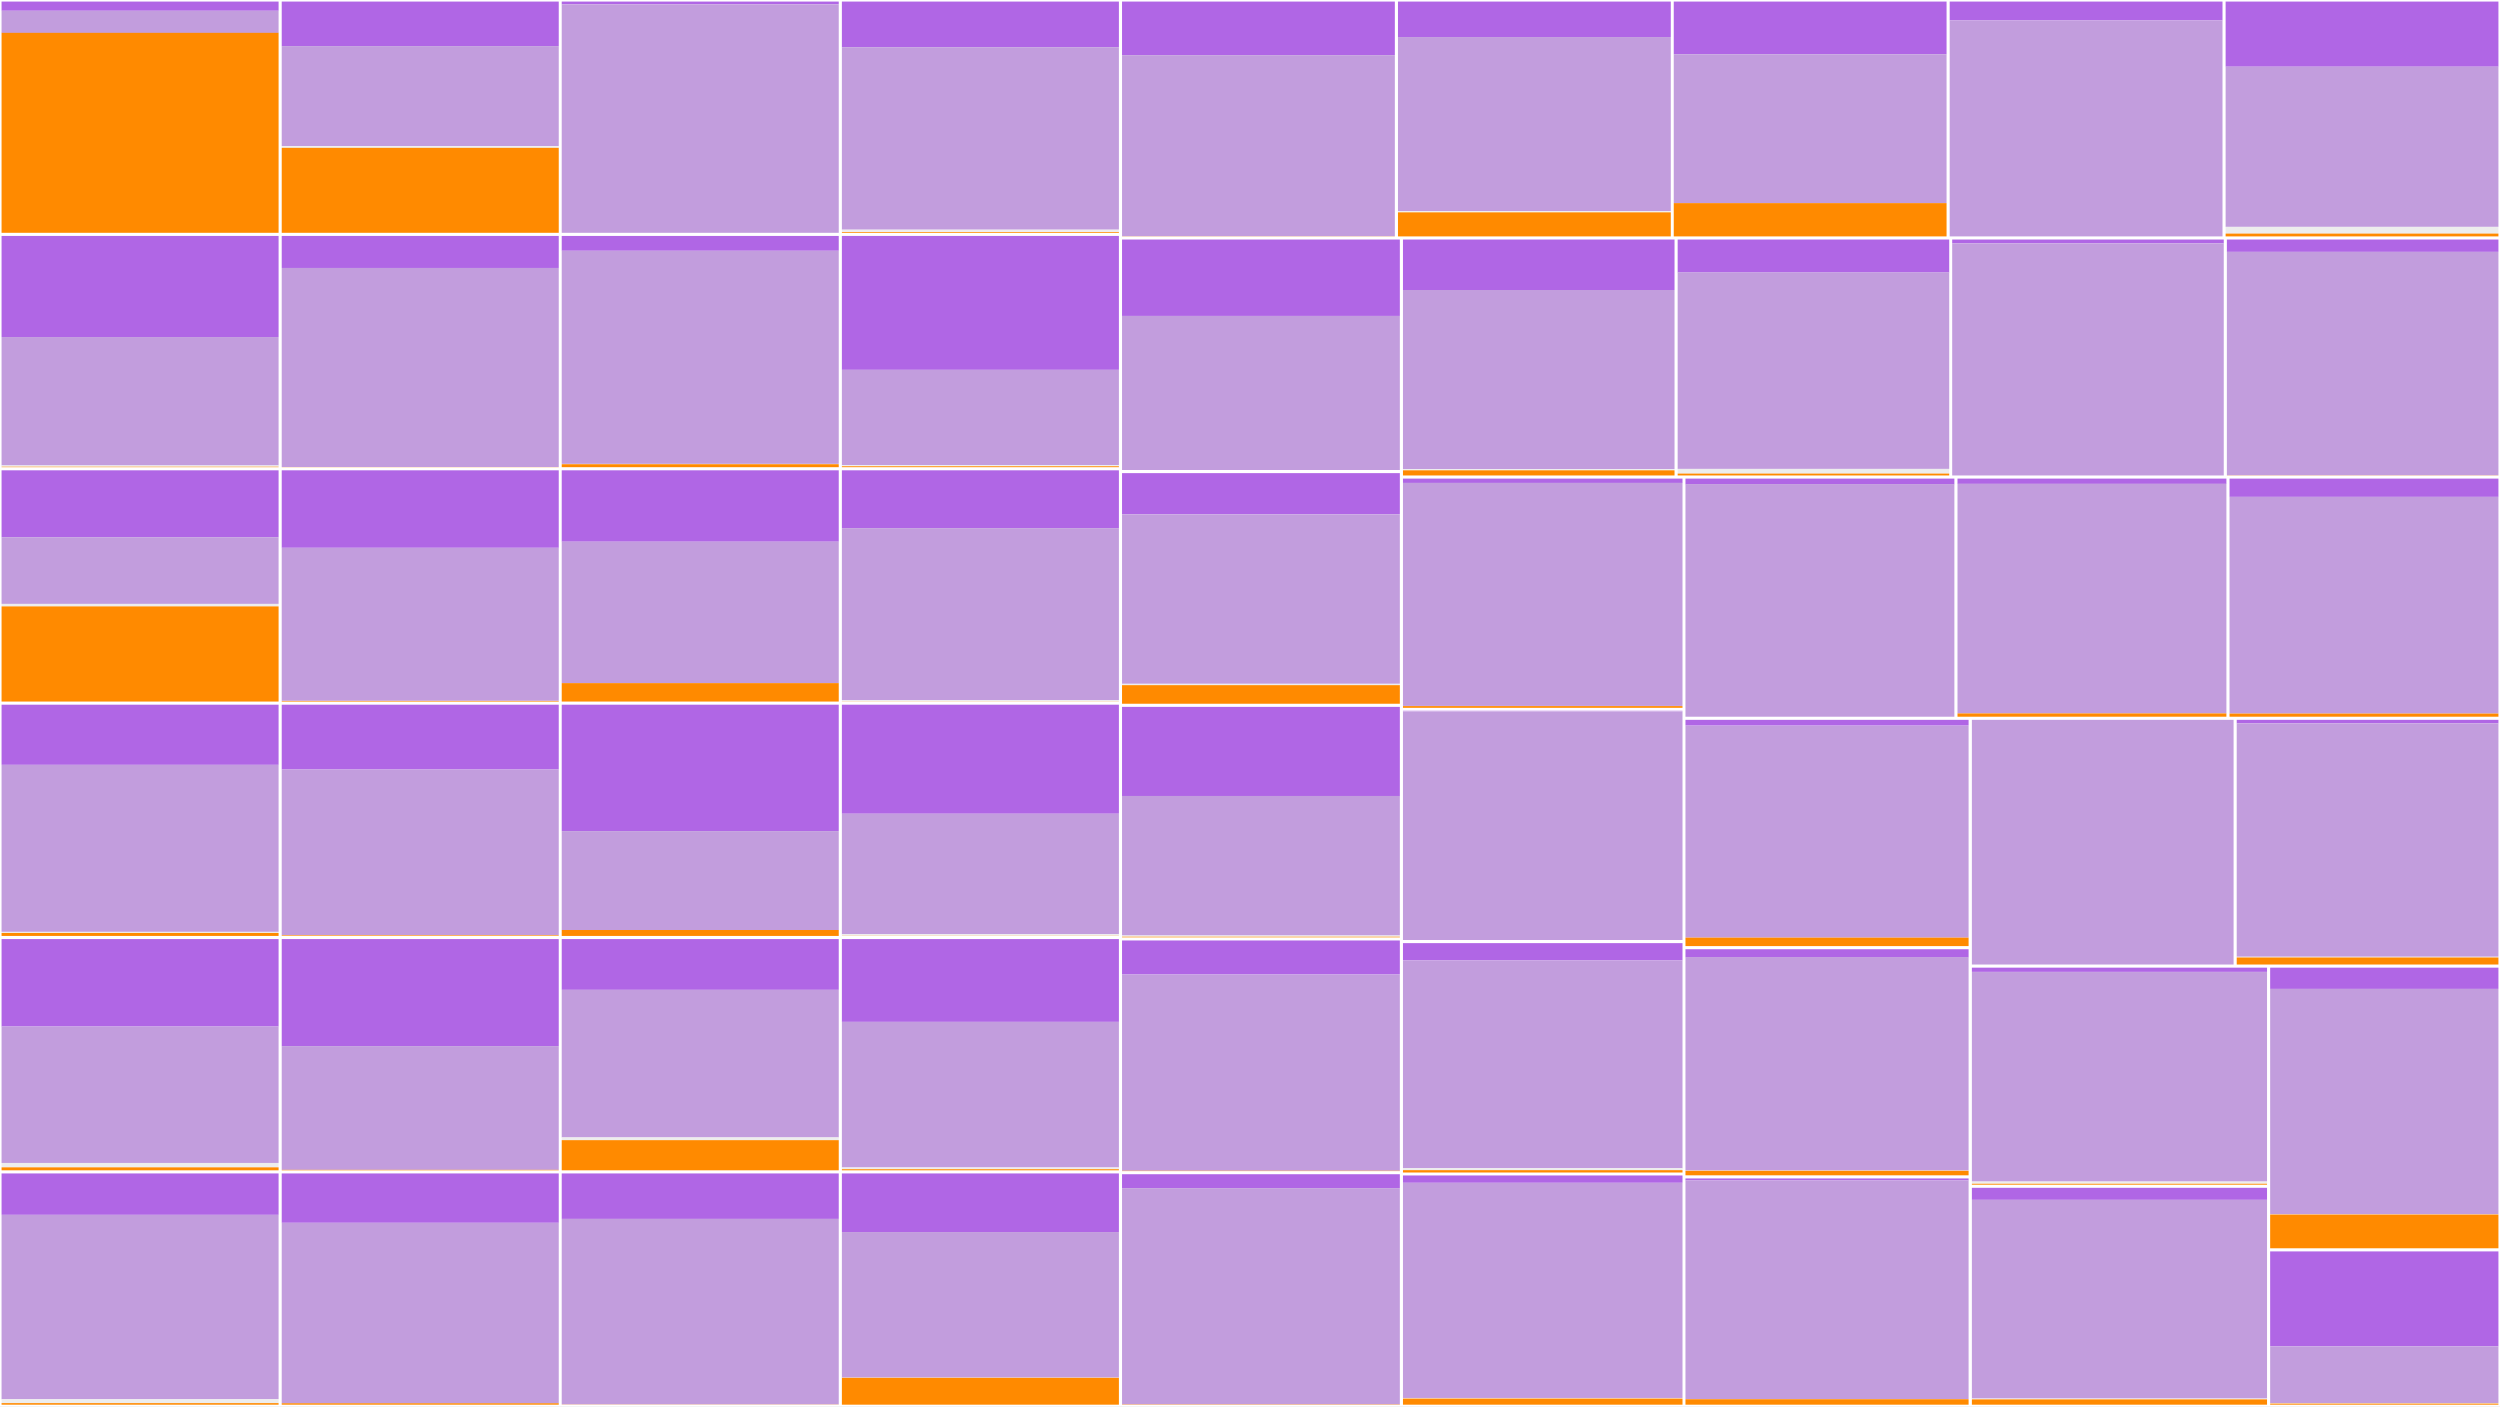
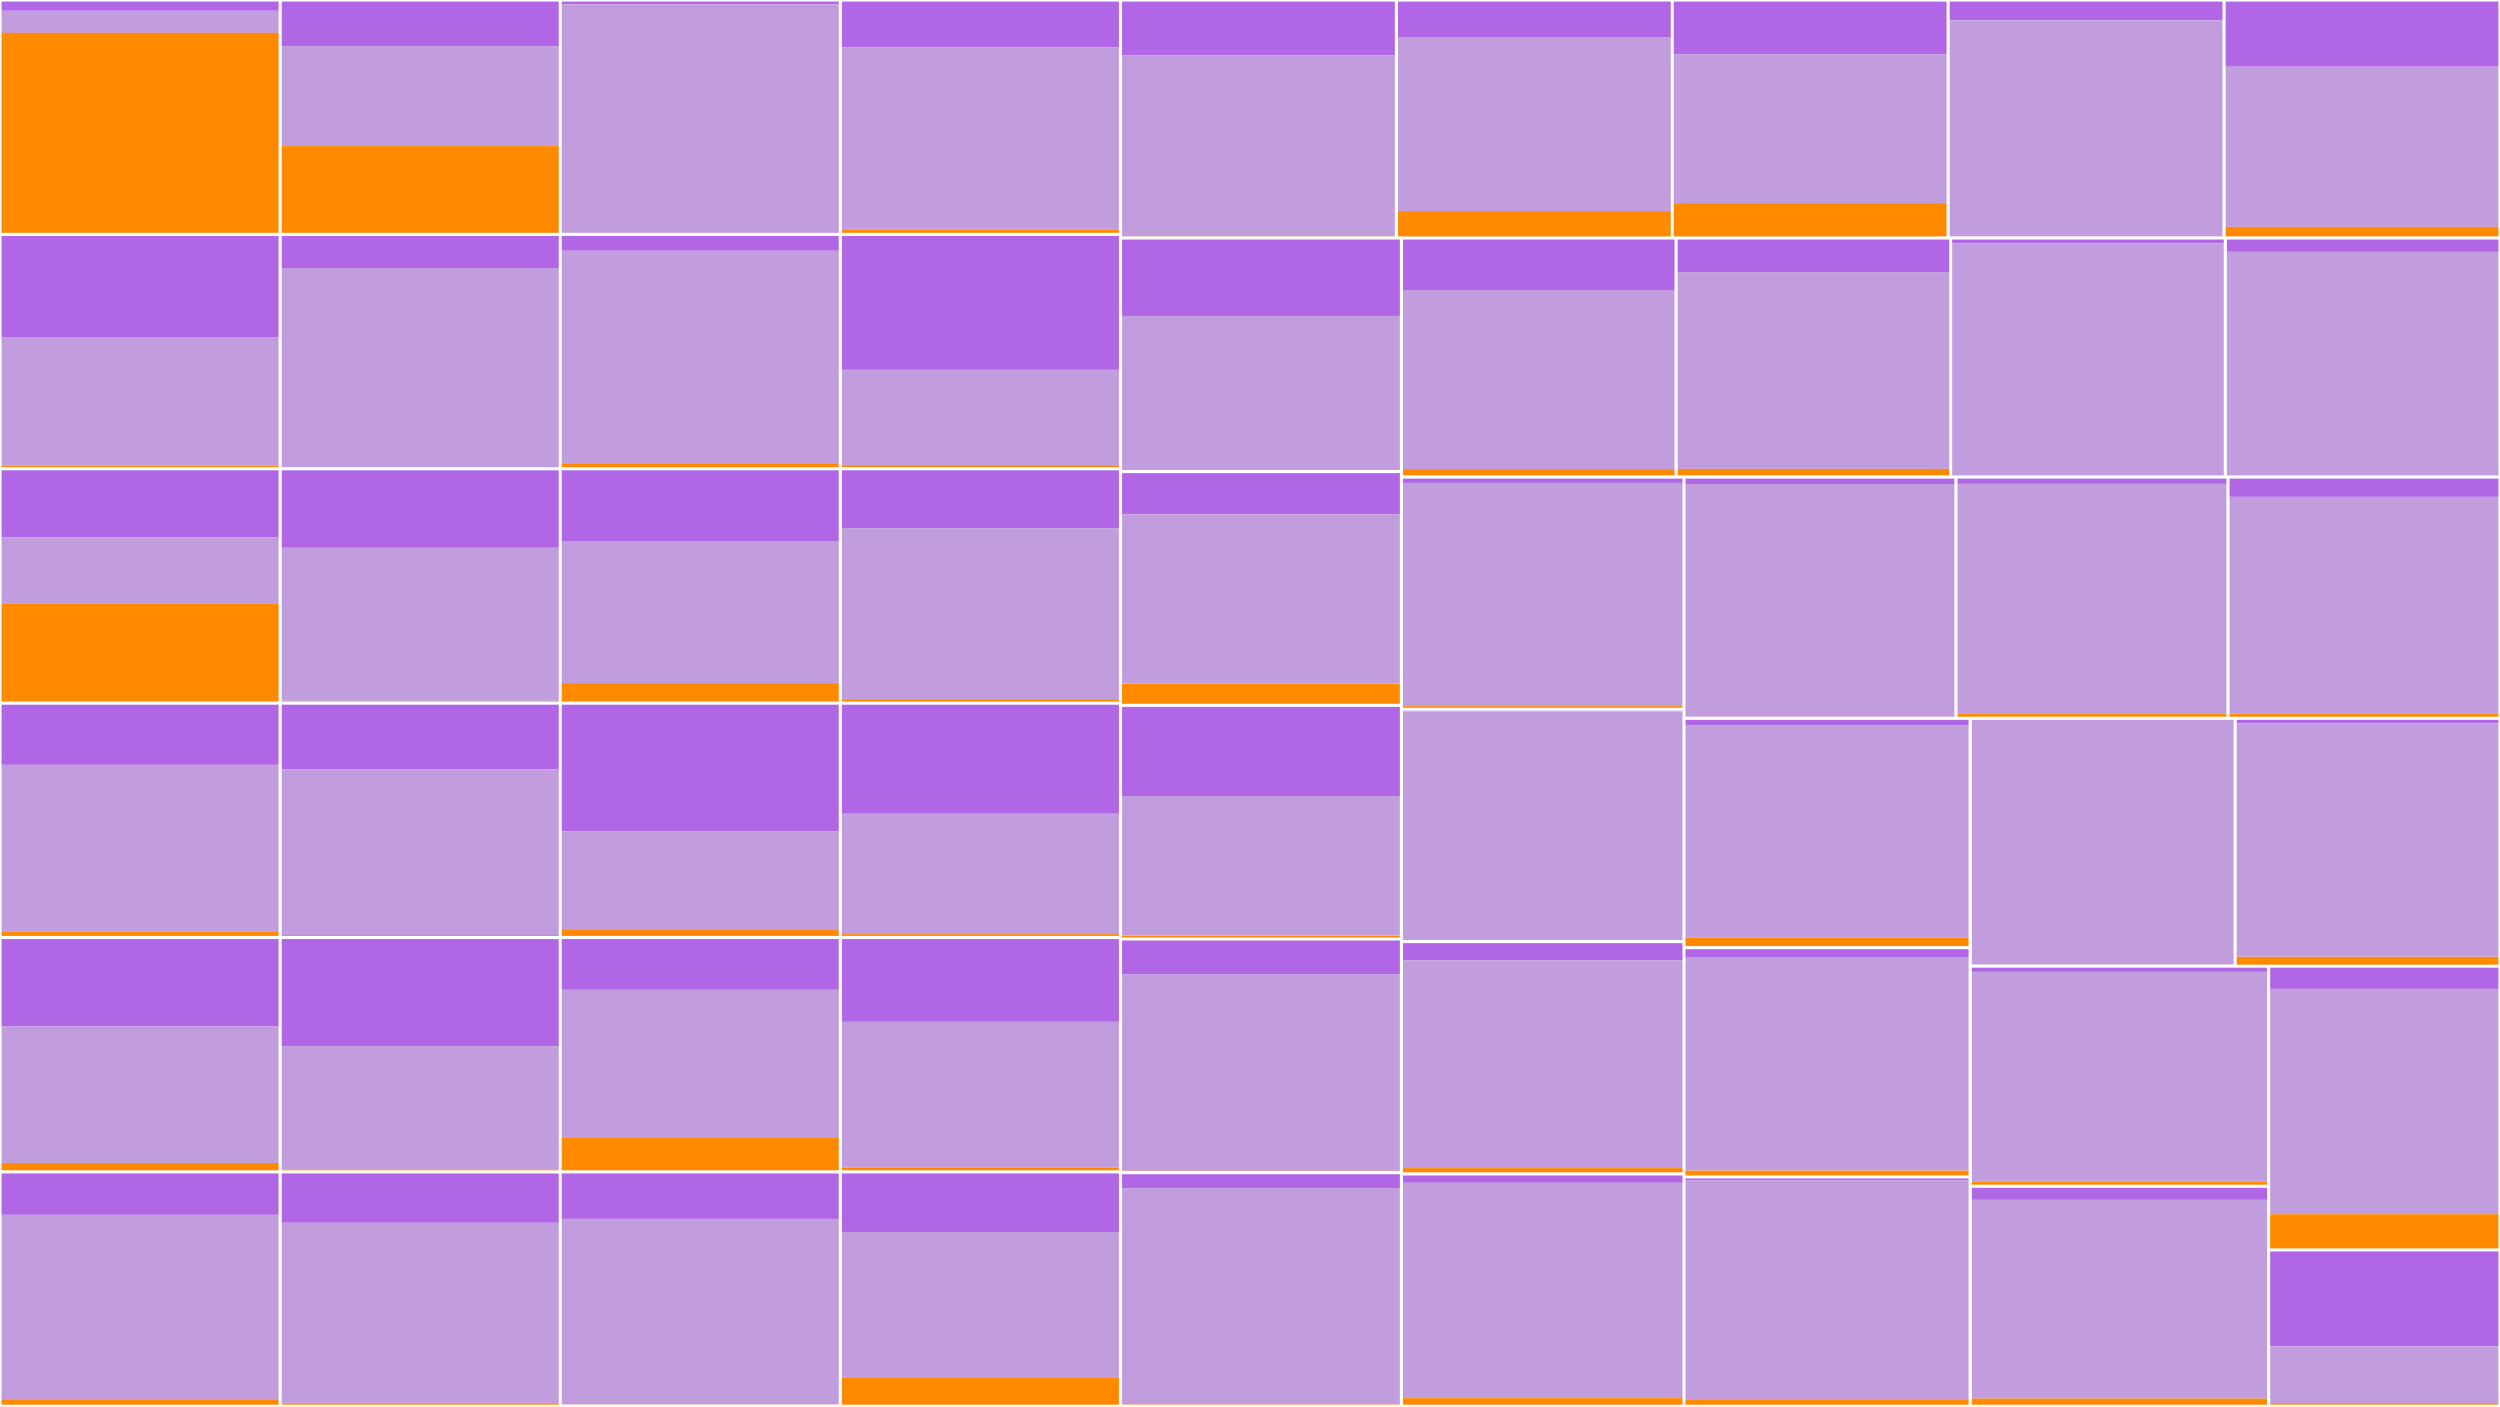
<svg xmlns="http://www.w3.org/2000/svg" viewBox="0 0 1600 900" width="1600" height="900" role="img" aria-label="Main-image code coverage box tree, purple band">
  <rect x="0" y="0" width="1600" height="900" fill="#ffffff" />
  <rect x="1" y="1" width="177.3" height="5.9" style="fill:hsl(275, 71%, 65%);fill:oklch(0.645 0.195 295)" />
  <rect x="1" y="6.9" width="177.3" height="14.2" style="fill:hsl(275, 48%, 74%);fill:oklch(0.740 0.130 295)" />
  <rect x="1" y="21" width="177.3" height="128" style="fill:#ff8a00" />
  <rect x="1" y="151" width="177.3" height="64.7" style="fill:hsl(275, 71%, 65%);fill:oklch(0.645 0.195 295)" />
  <rect x="1" y="215.7" width="177.3" height="82.2" style="fill:hsl(275, 48%, 74%);fill:oklch(0.740 0.130 295)" />
-   <rect x="1" y="297.9" width="177.3" height="0.8" style="fill:hsl(275, 0%, 93%);fill:oklch(0.930 0.000 295)" />
-   <rect x="1" y="298.7" width="177.3" height="0.3" style="fill:#ff8a00" />
+   <rect x="1" y="297.9" width="177.3" height="1.1" style="fill:#ff8a00" />
  <rect x="1" y="301" width="177.3" height="42.8" style="fill:hsl(275, 71%, 65%);fill:oklch(0.645 0.195 295)" />
  <rect x="1" y="343.8" width="177.3" height="42.7" style="fill:hsl(275, 48%, 74%);fill:oklch(0.740 0.130 295)" />
-   <rect x="1" y="386.5" width="177.3" height="1.6" style="fill:hsl(275, 0%, 93%);fill:oklch(0.930 0.000 295)" />
-   <rect x="1" y="388.1" width="177.3" height="60.9" style="fill:#ff8a00" />
+   <rect x="1" y="386.5" width="177.3" height="62.5" style="fill:#ff8a00" />
  <rect x="1" y="451" width="177.3" height="38.5" style="fill:hsl(275, 71%, 65%);fill:oklch(0.645 0.195 295)" />
  <rect x="1" y="489.5" width="177.3" height="106.9" style="fill:hsl(275, 48%, 74%);fill:oklch(0.740 0.130 295)" />
-   <rect x="1" y="596.4" width="177.3" height="0.7" style="fill:hsl(275, 0%, 93%);fill:oklch(0.930 0.000 295)" />
-   <rect x="1" y="597.1" width="177.3" height="1.9" style="fill:#ff8a00" />
+   <rect x="1" y="596.4" width="177.3" height="2.6" style="fill:#ff8a00" />
  <rect x="1" y="601" width="177.3" height="56" style="fill:hsl(275, 71%, 65%);fill:oklch(0.645 0.195 295)" />
  <rect x="1" y="657" width="177.3" height="87.3" style="fill:hsl(275, 48%, 74%);fill:oklch(0.740 0.130 295)" />
-   <rect x="1" y="744.3" width="177.3" height="2.8" style="fill:hsl(275, 0%, 93%);fill:oklch(0.930 0.000 295)" />
-   <rect x="1" y="747.1" width="177.3" height="1.9" style="fill:#ff8a00" />
+   <rect x="1" y="744.3" width="177.3" height="4.7" style="fill:#ff8a00" />
  <rect x="1" y="751" width="177.3" height="26.5" style="fill:hsl(275, 71%, 65%);fill:oklch(0.645 0.195 295)" />
  <rect x="1" y="777.5" width="177.3" height="118" style="fill:hsl(275, 48%, 74%);fill:oklch(0.740 0.130 295)" />
-   <rect x="1" y="895.5" width="177.3" height="2.5" style="fill:hsl(275, 0%, 93%);fill:oklch(0.930 0.000 295)" />
-   <rect x="1" y="898" width="177.3" height="1" style="fill:#ff8a00" />
+   <rect x="1" y="895.5" width="177.3" height="3.5" style="fill:#ff8a00" />
  <rect x="180.3" y="1" width="177.3" height="28.5" style="fill:hsl(275, 71%, 65%);fill:oklch(0.645 0.195 295)" />
  <rect x="180.3" y="29.5" width="177.3" height="64" style="fill:hsl(275, 48%, 74%);fill:oklch(0.740 0.130 295)" />
-   <rect x="180.3" y="93.5" width="177.3" height="1.1" style="fill:hsl(275, 0%, 93%);fill:oklch(0.930 0.000 295)" />
-   <rect x="180.3" y="94.6" width="177.3" height="54.4" style="fill:#ff8a00" />
+   <rect x="180.3" y="93.5" width="177.3" height="55.5" style="fill:#ff8a00" />
  <rect x="180.3" y="151" width="177.3" height="20.5" style="fill:hsl(275, 71%, 65%);fill:oklch(0.645 0.195 295)" />
  <rect x="180.3" y="171.5" width="177.3" height="127.4" style="fill:hsl(275, 48%, 74%);fill:oklch(0.740 0.130 295)" />
  <rect x="180.3" y="298.9" width="177.3" height="0.1" style="fill:#ff8a00" />
  <rect x="180.3" y="301" width="177.3" height="49.6" style="fill:hsl(275, 71%, 65%);fill:oklch(0.645 0.195 295)" />
  <rect x="180.3" y="350.6" width="177.3" height="97.9" style="fill:hsl(275, 48%, 74%);fill:oklch(0.740 0.130 295)" />
  <rect x="180.3" y="448.6" width="177.3" height="0.4" style="fill:#ff8a00" />
  <rect x="180.3" y="451" width="177.3" height="41.5" style="fill:hsl(275, 71%, 65%);fill:oklch(0.645 0.195 295)" />
  <rect x="180.3" y="492.5" width="177.3" height="105.9" style="fill:hsl(275, 48%, 74%);fill:oklch(0.740 0.130 295)" />
-   <rect x="180.3" y="598.4" width="177.3" height="0.2" style="fill:hsl(275, 0%, 93%);fill:oklch(0.930 0.000 295)" />
-   <rect x="180.3" y="598.6" width="177.3" height="0.4" style="fill:#ff8a00" />
+   <rect x="180.3" y="598.4" width="177.3" height="0.6" style="fill:#ff8a00" />
  <rect x="180.3" y="601" width="177.3" height="68.5" style="fill:hsl(275, 71%, 65%);fill:oklch(0.645 0.195 295)" />
  <rect x="180.3" y="669.5" width="177.3" height="79.2" style="fill:hsl(275, 48%, 74%);fill:oklch(0.740 0.130 295)" />
  <rect x="180.3" y="748.7" width="177.3" height="0.3" style="fill:#ff8a00" />
  <rect x="180.3" y="751" width="177.3" height="31.6" style="fill:hsl(275, 71%, 65%);fill:oklch(0.645 0.195 295)" />
  <rect x="180.3" y="782.6" width="177.3" height="115.6" style="fill:hsl(275, 48%, 74%);fill:oklch(0.740 0.130 295)" />
  <rect x="180.3" y="898.1" width="177.3" height="0.9" style="fill:#ff8a00" />
  <rect x="359.5" y="1" width="177.3" height="1.8" style="fill:hsl(275, 71%, 65%);fill:oklch(0.645 0.195 295)" />
  <rect x="359.5" y="2.8" width="177.3" height="146.2" style="fill:hsl(275, 48%, 74%);fill:oklch(0.740 0.130 295)" />
  <rect x="359.5" y="149" width="177.3" height="0" style="fill:#ff8a00" />
  <rect x="359.5" y="151" width="177.3" height="9.5" style="fill:hsl(275, 71%, 65%);fill:oklch(0.645 0.195 295)" />
  <rect x="359.5" y="160.5" width="177.3" height="136.4" style="fill:hsl(275, 48%, 74%);fill:oklch(0.740 0.130 295)" />
-   <rect x="359.5" y="296.9" width="177.3" height="0.2" style="fill:hsl(275, 0%, 93%);fill:oklch(0.930 0.000 295)" />
-   <rect x="359.5" y="297.1" width="177.3" height="1.9" style="fill:#ff8a00" />
+   <rect x="359.5" y="296.9" width="177.3" height="2.1" style="fill:#ff8a00" />
  <rect x="359.5" y="301" width="177.3" height="45.7" style="fill:hsl(275, 71%, 65%);fill:oklch(0.645 0.195 295)" />
  <rect x="359.5" y="346.7" width="177.3" height="90.5" style="fill:hsl(275, 48%, 74%);fill:oklch(0.740 0.130 295)" />
  <rect x="359.5" y="437.2" width="177.3" height="11.8" style="fill:#ff8a00" />
  <rect x="359.5" y="451" width="177.3" height="80.9" style="fill:hsl(275, 71%, 65%);fill:oklch(0.645 0.195 295)" />
  <rect x="359.5" y="531.9" width="177.3" height="63.4" style="fill:hsl(275, 48%, 74%);fill:oklch(0.740 0.130 295)" />
  <rect x="359.5" y="595.2" width="177.3" height="3.8" style="fill:#ff8a00" />
  <rect x="359.5" y="601" width="177.3" height="32.5" style="fill:hsl(275, 71%, 65%);fill:oklch(0.645 0.195 295)" />
  <rect x="359.5" y="633.5" width="177.3" height="94.5" style="fill:hsl(275, 48%, 74%);fill:oklch(0.740 0.130 295)" />
-   <rect x="359.5" y="727.9" width="177.3" height="1.8" style="fill:hsl(275, 0%, 93%);fill:oklch(0.930 0.000 295)" />
-   <rect x="359.5" y="729.7" width="177.3" height="19.3" style="fill:#ff8a00" />
+   <rect x="359.5" y="727.9" width="177.3" height="21.1" style="fill:#ff8a00" />
  <rect x="359.5" y="751" width="177.3" height="29.1" style="fill:hsl(275, 71%, 65%);fill:oklch(0.645 0.195 295)" />
  <rect x="359.5" y="780.1" width="177.3" height="118.7" style="fill:hsl(275, 48%, 74%);fill:oklch(0.740 0.130 295)" />
  <rect x="359.5" y="898.9" width="177.3" height="0.1" style="fill:#ff8a00" />
  <rect x="538.8" y="1" width="177.3" height="29.2" style="fill:hsl(275, 71%, 65%);fill:oklch(0.645 0.195 295)" />
  <rect x="538.8" y="30.2" width="177.3" height="116.8" style="fill:hsl(275, 48%, 74%);fill:oklch(0.740 0.130 295)" />
-   <rect x="538.8" y="147" width="177.3" height="1.5" style="fill:hsl(275, 0%, 93%);fill:oklch(0.930 0.000 295)" />
-   <rect x="538.8" y="148.5" width="177.3" height="0.5" style="fill:#ff8a00" />
+   <rect x="538.8" y="147" width="177.3" height="2" style="fill:#ff8a00" />
  <rect x="538.8" y="151" width="177.3" height="85.7" style="fill:hsl(275, 71%, 65%);fill:oklch(0.645 0.195 295)" />
  <rect x="538.8" y="236.7" width="177.3" height="61" style="fill:hsl(275, 48%, 74%);fill:oklch(0.740 0.130 295)" />
-   <rect x="538.8" y="297.7" width="177.3" height="0.7" style="fill:hsl(275, 0%, 93%);fill:oklch(0.930 0.000 295)" />
-   <rect x="538.8" y="298.4" width="177.3" height="0.6" style="fill:#ff8a00" />
+   <rect x="538.8" y="297.7" width="177.3" height="1.3" style="fill:#ff8a00" />
  <rect x="538.8" y="301" width="177.3" height="37" style="fill:hsl(275, 71%, 65%);fill:oklch(0.645 0.195 295)" />
  <rect x="538.8" y="338" width="177.3" height="110" style="fill:hsl(275, 48%, 74%);fill:oklch(0.740 0.130 295)" />
-   <rect x="538.8" y="448" width="177.3" height="0.8" style="fill:hsl(275, 0%, 93%);fill:oklch(0.930 0.000 295)" />
-   <rect x="538.8" y="448.9" width="177.3" height="0.1" style="fill:#ff8a00" />
+   <rect x="538.8" y="448" width="177.3" height="1" style="fill:#ff8a00" />
  <rect x="538.8" y="451" width="177.3" height="69.8" style="fill:hsl(275, 71%, 65%);fill:oklch(0.645 0.195 295)" />
  <rect x="538.8" y="520.8" width="177.3" height="77.1" style="fill:hsl(275, 48%, 74%);fill:oklch(0.740 0.130 295)" />
-   <rect x="538.8" y="597.8" width="177.3" height="1" style="fill:hsl(275, 0%, 93%);fill:oklch(0.930 0.000 295)" />
-   <rect x="538.8" y="598.9" width="177.3" height="0.1" style="fill:#ff8a00" />
+   <rect x="538.8" y="597.8" width="177.3" height="1.2" style="fill:#ff8a00" />
  <rect x="538.8" y="601" width="177.3" height="53" style="fill:hsl(275, 71%, 65%);fill:oklch(0.645 0.195 295)" />
  <rect x="538.8" y="654" width="177.3" height="93.2" style="fill:hsl(275, 48%, 74%);fill:oklch(0.740 0.130 295)" />
-   <rect x="538.8" y="747.2" width="177.3" height="1.1" style="fill:hsl(275, 0%, 93%);fill:oklch(0.930 0.000 295)" />
-   <rect x="538.8" y="748.3" width="177.3" height="0.7" style="fill:#ff8a00" />
+   <rect x="538.8" y="747.2" width="177.3" height="1.8" style="fill:#ff8a00" />
  <rect x="538.8" y="751" width="177.3" height="37.5" style="fill:hsl(275, 71%, 65%);fill:oklch(0.645 0.195 295)" />
  <rect x="538.8" y="788.5" width="177.3" height="93.2" style="fill:hsl(275, 48%, 74%);fill:oklch(0.740 0.130 295)" />
-   <rect x="538.8" y="881.6" width="177.3" height="0.2" style="fill:hsl(275, 0%, 93%);fill:oklch(0.930 0.000 295)" />
-   <rect x="538.8" y="881.8" width="177.3" height="17.2" style="fill:#ff8a00" />
+   <rect x="538.8" y="881.6" width="177.3" height="17.4" style="fill:#ff8a00" />
  <rect x="718.1" y="1" width="174.6" height="34.3" style="fill:hsl(275, 71%, 65%);fill:oklch(0.645 0.195 295)" />
  <rect x="718.1" y="35.3" width="174.6" height="115.9" style="fill:hsl(275, 48%, 74%);fill:oklch(0.740 0.130 295)" />
  <rect x="718.1" y="151.2" width="174.6" height="0.1" style="fill:#ff8a00" />
  <rect x="894.7" y="1" width="174.6" height="22.7" style="fill:hsl(275, 71%, 65%);fill:oklch(0.645 0.195 295)" />
  <rect x="894.7" y="23.7" width="174.6" height="111.4" style="fill:hsl(275, 48%, 74%);fill:oklch(0.740 0.130 295)" />
-   <rect x="894.7" y="135.1" width="174.6" height="0.8" style="fill:hsl(275, 0%, 93%);fill:oklch(0.930 0.000 295)" />
-   <rect x="894.7" y="135.9" width="174.6" height="15.4" style="fill:#ff8a00" />
+   <rect x="894.7" y="135.1" width="174.6" height="16.2" style="fill:#ff8a00" />
  <rect x="1071.2" y="1" width="174.6" height="33.7" style="fill:hsl(275, 71%, 65%);fill:oklch(0.645 0.195 295)" />
  <rect x="1071.2" y="34.7" width="174.6" height="95.3" style="fill:hsl(275, 48%, 74%);fill:oklch(0.740 0.130 295)" />
  <rect x="1071.2" y="130" width="174.6" height="21.3" style="fill:#ff8a00" />
  <rect x="1247.8" y="1" width="174.6" height="12.1" style="fill:hsl(275, 71%, 65%);fill:oklch(0.645 0.195 295)" />
  <rect x="1247.8" y="13.1" width="174.6" height="138.2" style="fill:hsl(275, 48%, 74%);fill:oklch(0.740 0.130 295)" />
  <rect x="1424.4" y="1" width="174.6" height="41.7" style="fill:hsl(275, 71%, 65%);fill:oklch(0.645 0.195 295)" />
  <rect x="1424.4" y="42.7" width="174.6" height="102.5" style="fill:hsl(275, 48%, 74%);fill:oklch(0.740 0.130 295)" />
-   <rect x="1424.4" y="145.2" width="174.6" height="4.3" style="fill:hsl(275, 0%, 93%);fill:oklch(0.930 0.000 295)" />
-   <rect x="1424.4" y="149.5" width="174.6" height="1.8" style="fill:#ff8a00" />
+   <rect x="1424.4" y="145.2" width="174.6" height="6.1" style="fill:#ff8a00" />
  <rect x="718.1" y="153.3" width="177.8" height="48.9" style="fill:hsl(275, 71%, 65%);fill:oklch(0.645 0.195 295)" />
  <rect x="718.1" y="202.2" width="177.8" height="98.6" style="fill:hsl(275, 48%, 74%);fill:oklch(0.740 0.130 295)" />
  <rect x="718.1" y="300.8" width="177.8" height="0" style="fill:#ff8a00" />
  <rect x="718.1" y="302.8" width="177.8" height="26.4" style="fill:hsl(275, 71%, 65%);fill:oklch(0.645 0.195 295)" />
  <rect x="718.1" y="329.2" width="177.8" height="108.4" style="fill:hsl(275, 48%, 74%);fill:oklch(0.740 0.130 295)" />
-   <rect x="718.1" y="437.7" width="177.8" height="0.8" style="fill:hsl(275, 0%, 93%);fill:oklch(0.930 0.000 295)" />
-   <rect x="718.1" y="438.5" width="177.8" height="11.9" style="fill:#ff8a00" />
+   <rect x="718.1" y="437.7" width="177.8" height="12.7" style="fill:#ff8a00" />
  <rect x="718.1" y="452.4" width="177.8" height="57.1" style="fill:hsl(275, 71%, 65%);fill:oklch(0.645 0.195 295)" />
  <rect x="718.1" y="509.4" width="177.8" height="89.3" style="fill:hsl(275, 48%, 74%);fill:oklch(0.740 0.130 295)" />
-   <rect x="718.1" y="598.8" width="177.8" height="0.7" style="fill:hsl(275, 0%, 93%);fill:oklch(0.930 0.000 295)" />
-   <rect x="718.1" y="599.5" width="177.8" height="0.4" style="fill:#ff8a00" />
+   <rect x="718.1" y="598.8" width="177.8" height="1.2" style="fill:#ff8a00" />
  <rect x="718.1" y="601.9" width="177.8" height="21.8" style="fill:hsl(275, 71%, 65%);fill:oklch(0.645 0.195 295)" />
  <rect x="718.1" y="623.7" width="177.8" height="125.6" style="fill:hsl(275, 48%, 74%);fill:oklch(0.740 0.130 295)" />
  <rect x="718.1" y="749.3" width="177.8" height="0.2" style="fill:#ff8a00" />
  <rect x="718.1" y="751.5" width="177.8" height="8.9" style="fill:hsl(275, 71%, 65%);fill:oklch(0.645 0.195 295)" />
  <rect x="718.1" y="760.4" width="177.8" height="138.4" style="fill:hsl(275, 48%, 74%);fill:oklch(0.740 0.130 295)" />
  <rect x="718.1" y="898.8" width="177.8" height="0.2" style="fill:#ff8a00" />
  <rect x="897.9" y="153.3" width="173.8" height="32.3" style="fill:hsl(275, 71%, 65%);fill:oklch(0.645 0.195 295)" />
  <rect x="897.9" y="185.6" width="173.8" height="114.6" style="fill:hsl(275, 48%, 74%);fill:oklch(0.740 0.130 295)" />
-   <rect x="897.9" y="300.2" width="173.8" height="0.8" style="fill:hsl(275, 0%, 93%);fill:oklch(0.930 0.000 295)" />
-   <rect x="897.9" y="301" width="173.8" height="3.3" style="fill:#ff8a00" />
+   <rect x="897.9" y="300.2" width="173.8" height="4" style="fill:#ff8a00" />
  <rect x="1073.7" y="153.3" width="173.8" height="21.1" style="fill:hsl(275, 71%, 65%);fill:oklch(0.645 0.195 295)" />
  <rect x="1073.7" y="174.3" width="173.8" height="125.8" style="fill:hsl(275, 48%, 74%);fill:oklch(0.740 0.130 295)" />
-   <rect x="1073.7" y="300.1" width="173.8" height="3" style="fill:hsl(275, 0%, 93%);fill:oklch(0.930 0.000 295)" />
-   <rect x="1073.7" y="303.1" width="173.8" height="1.2" style="fill:#ff8a00" />
+   <rect x="1073.7" y="300.1" width="173.8" height="4.1" style="fill:#ff8a00" />
  <rect x="1249.4" y="153.3" width="173.8" height="2.5" style="fill:hsl(275, 71%, 65%);fill:oklch(0.645 0.195 295)" />
  <rect x="1249.4" y="155.8" width="173.8" height="148.5" style="fill:hsl(275, 48%, 74%);fill:oklch(0.740 0.130 295)" />
  <rect x="1425.2" y="153.3" width="173.8" height="7.9" style="fill:hsl(275, 71%, 65%);fill:oklch(0.645 0.195 295)" />
  <rect x="1425.2" y="161.2" width="173.8" height="143" style="fill:hsl(275, 48%, 74%);fill:oklch(0.740 0.130 295)" />
  <rect x="1425.2" y="304.2" width="173.8" height="0.1" style="fill:#ff8a00" />
  <rect x="897.9" y="306.3" width="178.9" height="2.8" style="fill:hsl(275, 71%, 65%);fill:oklch(0.645 0.195 295)" />
  <rect x="897.9" y="309" width="178.9" height="142.8" style="fill:hsl(275, 48%, 74%);fill:oklch(0.740 0.130 295)" />
  <rect x="897.9" y="451.9" width="178.9" height="1.1" style="fill:#ff8a00" />
  <rect x="897.9" y="454.9" width="178.9" height="0.3" style="fill:hsl(275, 71%, 65%);fill:oklch(0.645 0.195 295)" />
  <rect x="897.9" y="455.3" width="178.9" height="146.3" style="fill:hsl(275, 48%, 74%);fill:oklch(0.740 0.130 295)" />
  <rect x="897.9" y="603.6" width="178.9" height="11.1" style="fill:hsl(275, 71%, 65%);fill:oklch(0.645 0.195 295)" />
  <rect x="897.9" y="614.7" width="178.9" height="133" style="fill:hsl(275, 48%, 74%);fill:oklch(0.740 0.130 295)" />
-   <rect x="897.9" y="747.6" width="178.9" height="1.2" style="fill:hsl(275, 0%, 93%);fill:oklch(0.930 0.000 295)" />
-   <rect x="897.9" y="748.9" width="178.9" height="1.5" style="fill:#ff8a00" />
+   <rect x="897.9" y="747.6" width="178.9" height="2.7" style="fill:#ff8a00" />
  <rect x="897.9" y="752.3" width="178.9" height="4.7" style="fill:hsl(275, 71%, 65%);fill:oklch(0.645 0.195 295)" />
  <rect x="897.9" y="757" width="178.9" height="137.7" style="fill:hsl(275, 48%, 74%);fill:oklch(0.740 0.130 295)" />
-   <rect x="897.9" y="894.8" width="178.9" height="0.4" style="fill:hsl(275, 0%, 93%);fill:oklch(0.930 0.000 295)" />
-   <rect x="897.9" y="895.1" width="178.9" height="3.9" style="fill:#ff8a00" />
+   <rect x="897.9" y="894.8" width="178.9" height="4.2" style="fill:#ff8a00" />
  <rect x="1078.7" y="306.3" width="172.1" height="3.6" style="fill:hsl(275, 71%, 65%);fill:oklch(0.645 0.195 295)" />
  <rect x="1078.7" y="309.8" width="172.1" height="148.9" style="fill:hsl(275, 48%, 74%);fill:oklch(0.740 0.130 295)" />
  <rect x="1252.8" y="306.3" width="172.1" height="3.4" style="fill:hsl(275, 71%, 65%);fill:oklch(0.645 0.195 295)" />
  <rect x="1252.8" y="309.6" width="172.1" height="147" style="fill:hsl(275, 48%, 74%);fill:oklch(0.740 0.130 295)" />
  <rect x="1252.8" y="456.6" width="172.1" height="2.1" style="fill:#ff8a00" />
  <rect x="1426.9" y="306.3" width="172.1" height="11.7" style="fill:hsl(275, 71%, 65%);fill:oklch(0.645 0.195 295)" />
  <rect x="1426.9" y="318" width="172.1" height="138.7" style="fill:hsl(275, 48%, 74%);fill:oklch(0.740 0.130 295)" />
  <rect x="1426.9" y="456.7" width="172.1" height="2" style="fill:#ff8a00" />
  <rect x="1078.7" y="460.7" width="181.2" height="3.7" style="fill:hsl(275, 71%, 65%);fill:oklch(0.645 0.195 295)" />
  <rect x="1078.7" y="464.5" width="181.2" height="135.6" style="fill:hsl(275, 48%, 74%);fill:oklch(0.740 0.130 295)" />
  <rect x="1078.7" y="600.1" width="181.2" height="5.4" style="fill:#ff8a00" />
  <rect x="1078.7" y="607.5" width="181.2" height="5.1" style="fill:hsl(275, 71%, 65%);fill:oklch(0.645 0.195 295)" />
  <rect x="1078.7" y="612.5" width="181.2" height="136.6" style="fill:hsl(275, 48%, 74%);fill:oklch(0.740 0.130 295)" />
-   <rect x="1078.7" y="749.2" width="181.2" height="0.1" style="fill:hsl(275, 0%, 93%);fill:oklch(0.930 0.000 295)" />
-   <rect x="1078.7" y="749.3" width="181.2" height="2.9" style="fill:#ff8a00" />
+   <rect x="1078.7" y="749.2" width="181.2" height="3.1" style="fill:#ff8a00" />
  <rect x="1078.7" y="754.2" width="181.2" height="1.3" style="fill:hsl(275, 71%, 65%);fill:oklch(0.645 0.195 295)" />
  <rect x="1078.7" y="755.5" width="181.2" height="139.9" style="fill:hsl(275, 48%, 74%);fill:oklch(0.740 0.130 295)" />
  <rect x="1078.7" y="895.5" width="181.2" height="3.5" style="fill:#ff8a00" />
  <rect x="1262" y="460.7" width="167.5" height="156.6" style="fill:hsl(275, 48%, 74%);fill:oklch(0.740 0.130 295)" />
  <rect x="1431.5" y="460.7" width="167.5" height="2.3" style="fill:hsl(275, 71%, 65%);fill:oklch(0.645 0.195 295)" />
  <rect x="1431.5" y="463" width="167.5" height="149.3" style="fill:hsl(275, 48%, 74%);fill:oklch(0.740 0.130 295)" />
-   <rect x="1431.5" y="612.4" width="167.5" height="0.5" style="fill:hsl(275, 0%, 93%);fill:oklch(0.930 0.000 295)" />
-   <rect x="1431.5" y="612.8" width="167.5" height="4.5" style="fill:#ff8a00" />
+   <rect x="1431.5" y="612.4" width="167.5" height="5" style="fill:#ff8a00" />
  <rect x="1262" y="619.3" width="188.9" height="2.7" style="fill:hsl(275, 71%, 65%);fill:oklch(0.645 0.195 295)" />
  <rect x="1262" y="622.1" width="188.9" height="134.1" style="fill:hsl(275, 48%, 74%);fill:oklch(0.740 0.130 295)" />
-   <rect x="1262" y="756.2" width="188.9" height="1.4" style="fill:hsl(275, 0%, 93%);fill:oklch(0.930 0.000 295)" />
-   <rect x="1262" y="757.6" width="188.9" height="0.6" style="fill:#ff8a00" />
+   <rect x="1262" y="756.2" width="188.9" height="2" style="fill:#ff8a00" />
  <rect x="1262" y="760.2" width="188.9" height="7.7" style="fill:hsl(275, 71%, 65%);fill:oklch(0.645 0.195 295)" />
  <rect x="1262" y="767.9" width="188.9" height="127.2" style="fill:hsl(275, 48%, 74%);fill:oklch(0.740 0.130 295)" />
-   <rect x="1262" y="895.1" width="188.9" height="0.4" style="fill:hsl(275, 0%, 93%);fill:oklch(0.930 0.000 295)" />
-   <rect x="1262" y="895.6" width="188.9" height="3.4" style="fill:#ff8a00" />
+   <rect x="1262" y="895.1" width="188.9" height="3.9" style="fill:#ff8a00" />
  <rect x="1452.9" y="619.3" width="146.1" height="13.6" style="fill:hsl(275, 71%, 65%);fill:oklch(0.645 0.195 295)" />
  <rect x="1452.9" y="632.9" width="146.1" height="144.2" style="fill:hsl(275, 48%, 74%);fill:oklch(0.740 0.130 295)" />
-   <rect x="1452.9" y="777.1" width="146.1" height="0.2" style="fill:hsl(275, 0%, 93%);fill:oklch(0.930 0.000 295)" />
-   <rect x="1452.9" y="777.3" width="146.1" height="21.6" style="fill:#ff8a00" />
+   <rect x="1452.9" y="777.1" width="146.1" height="21.9" style="fill:#ff8a00" />
  <rect x="1452.9" y="800.9" width="146.1" height="60.8" style="fill:hsl(275, 71%, 65%);fill:oklch(0.645 0.195 295)" />
  <rect x="1452.9" y="861.7" width="146.1" height="36.3" style="fill:hsl(275, 48%, 74%);fill:oklch(0.740 0.130 295)" />
-   <rect x="1452.9" y="898" width="146.1" height="0.2" style="fill:hsl(275, 0%, 93%);fill:oklch(0.930 0.000 295)" />
-   <rect x="1452.9" y="898.3" width="146.1" height="0.7" style="fill:#ff8a00" />
+   <rect x="1452.9" y="898" width="146.1" height="1" style="fill:#ff8a00" />
</svg>
